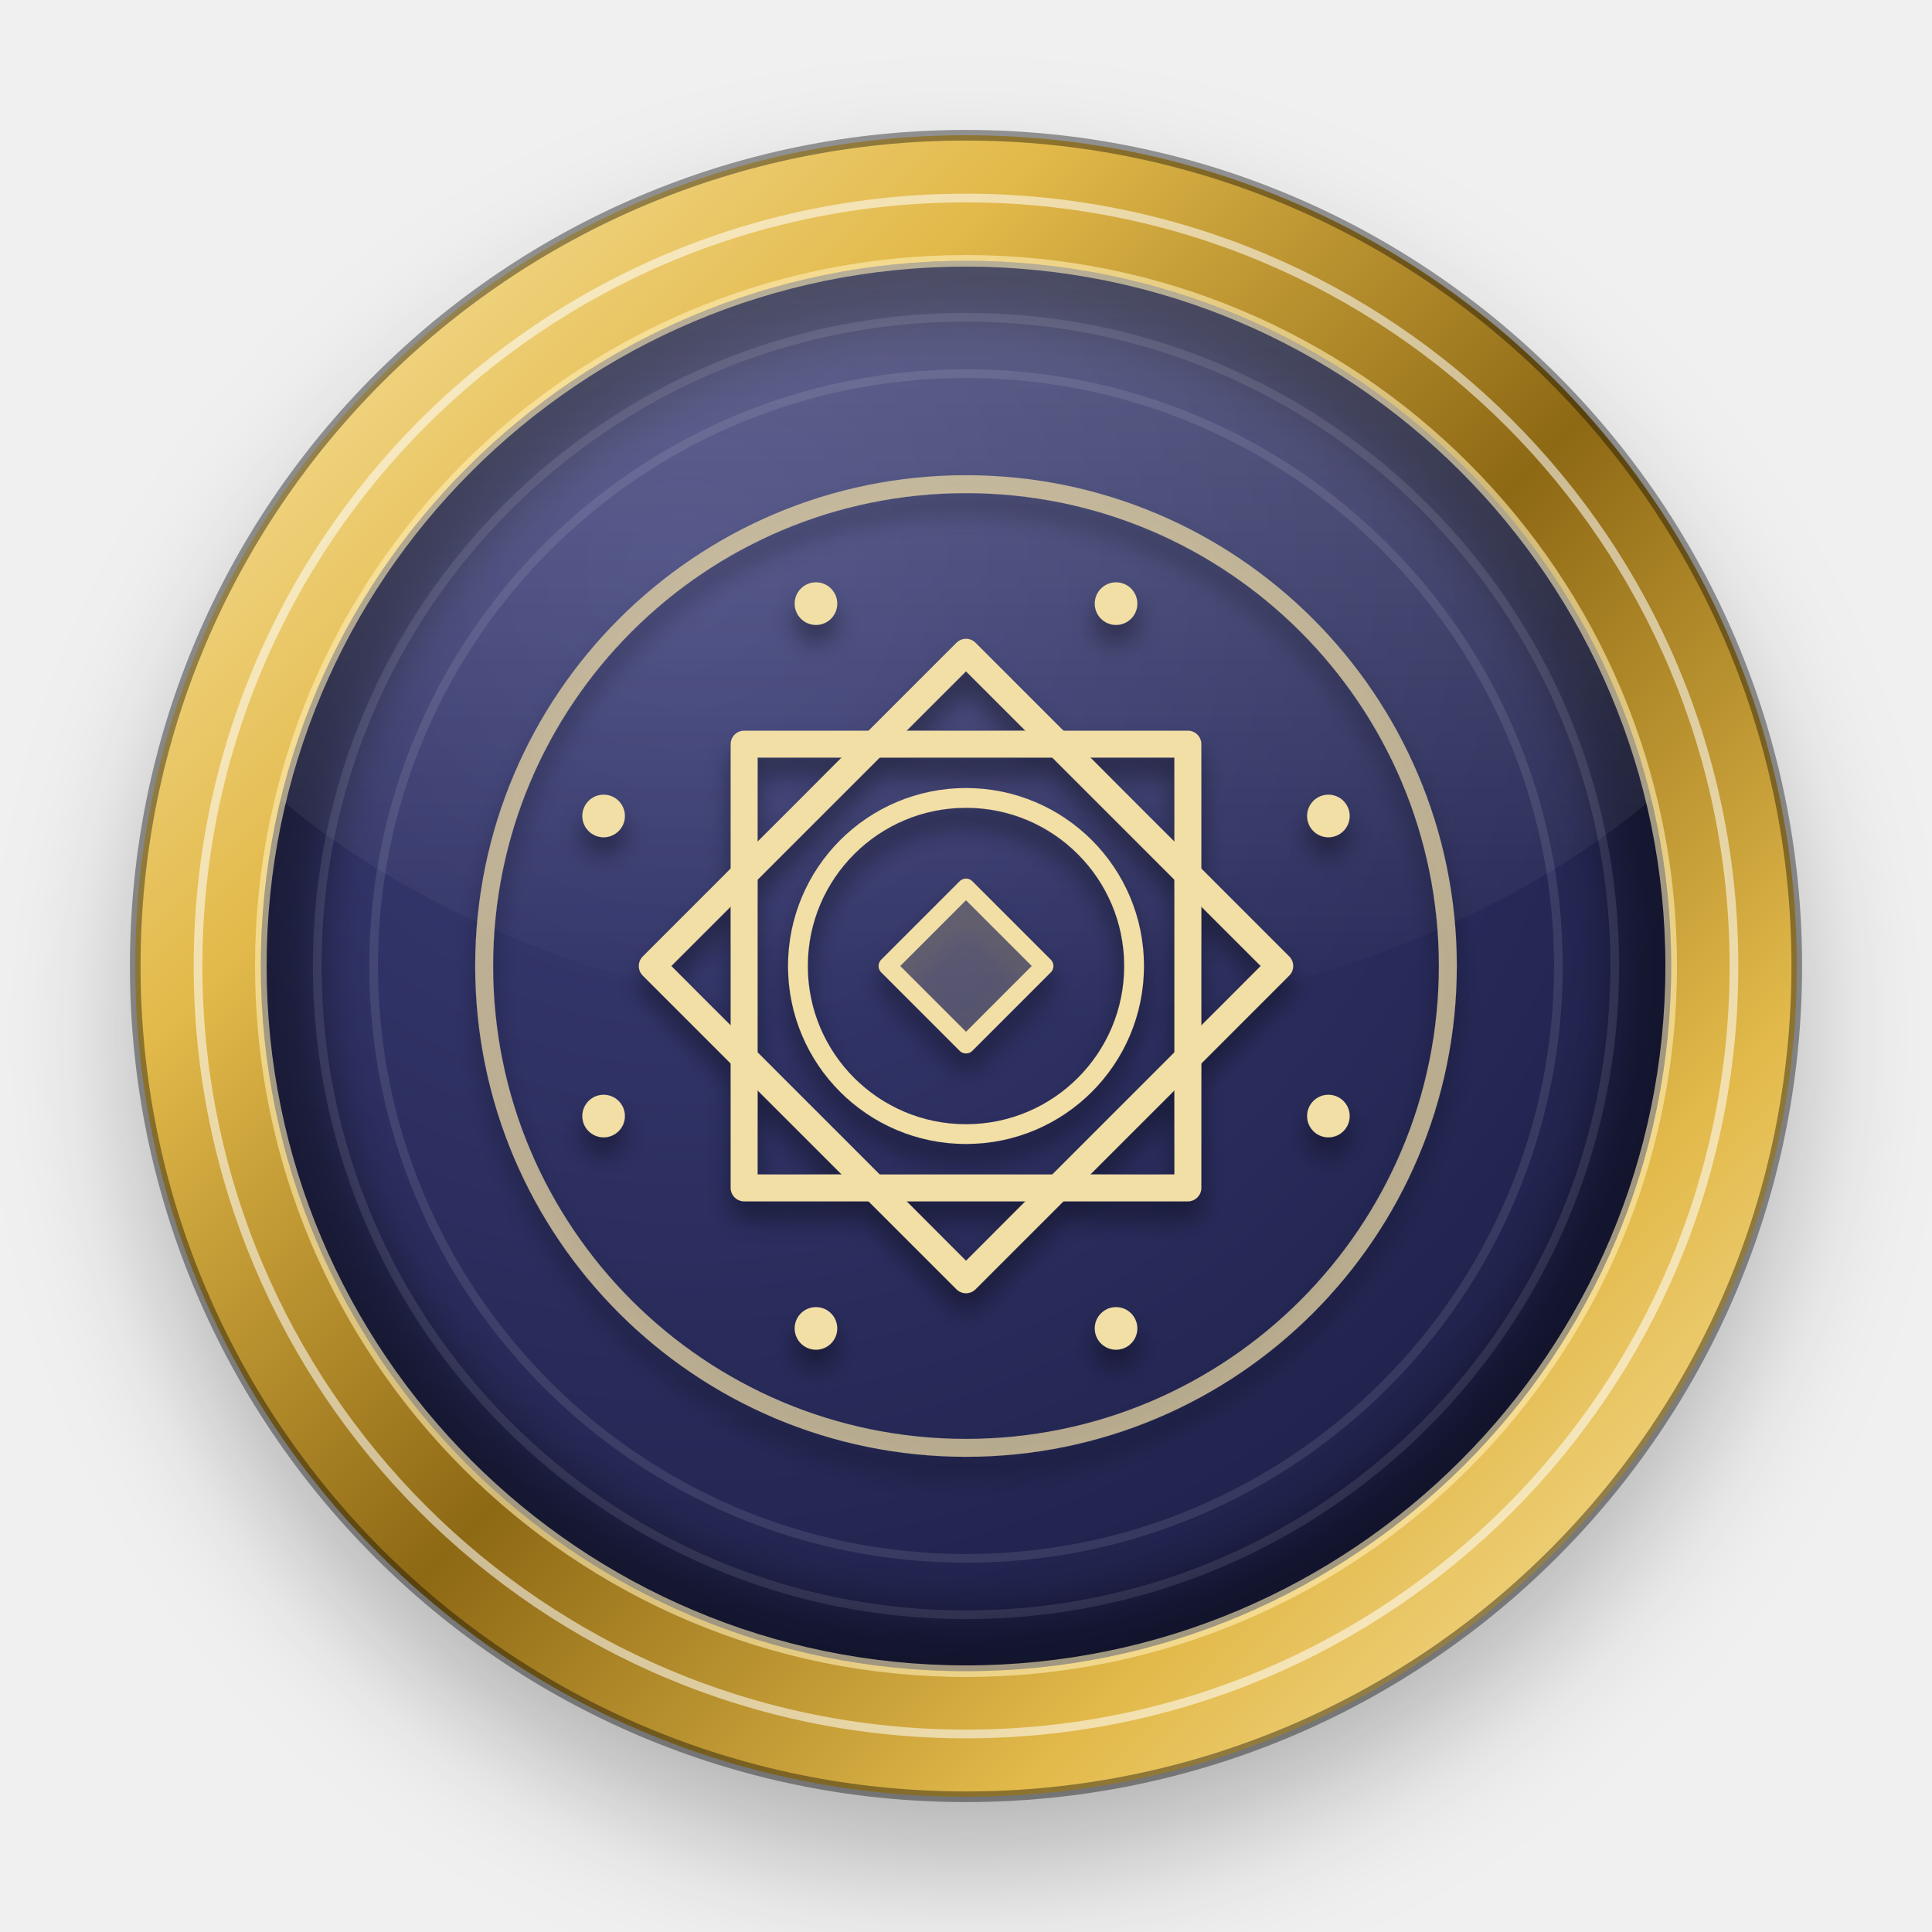
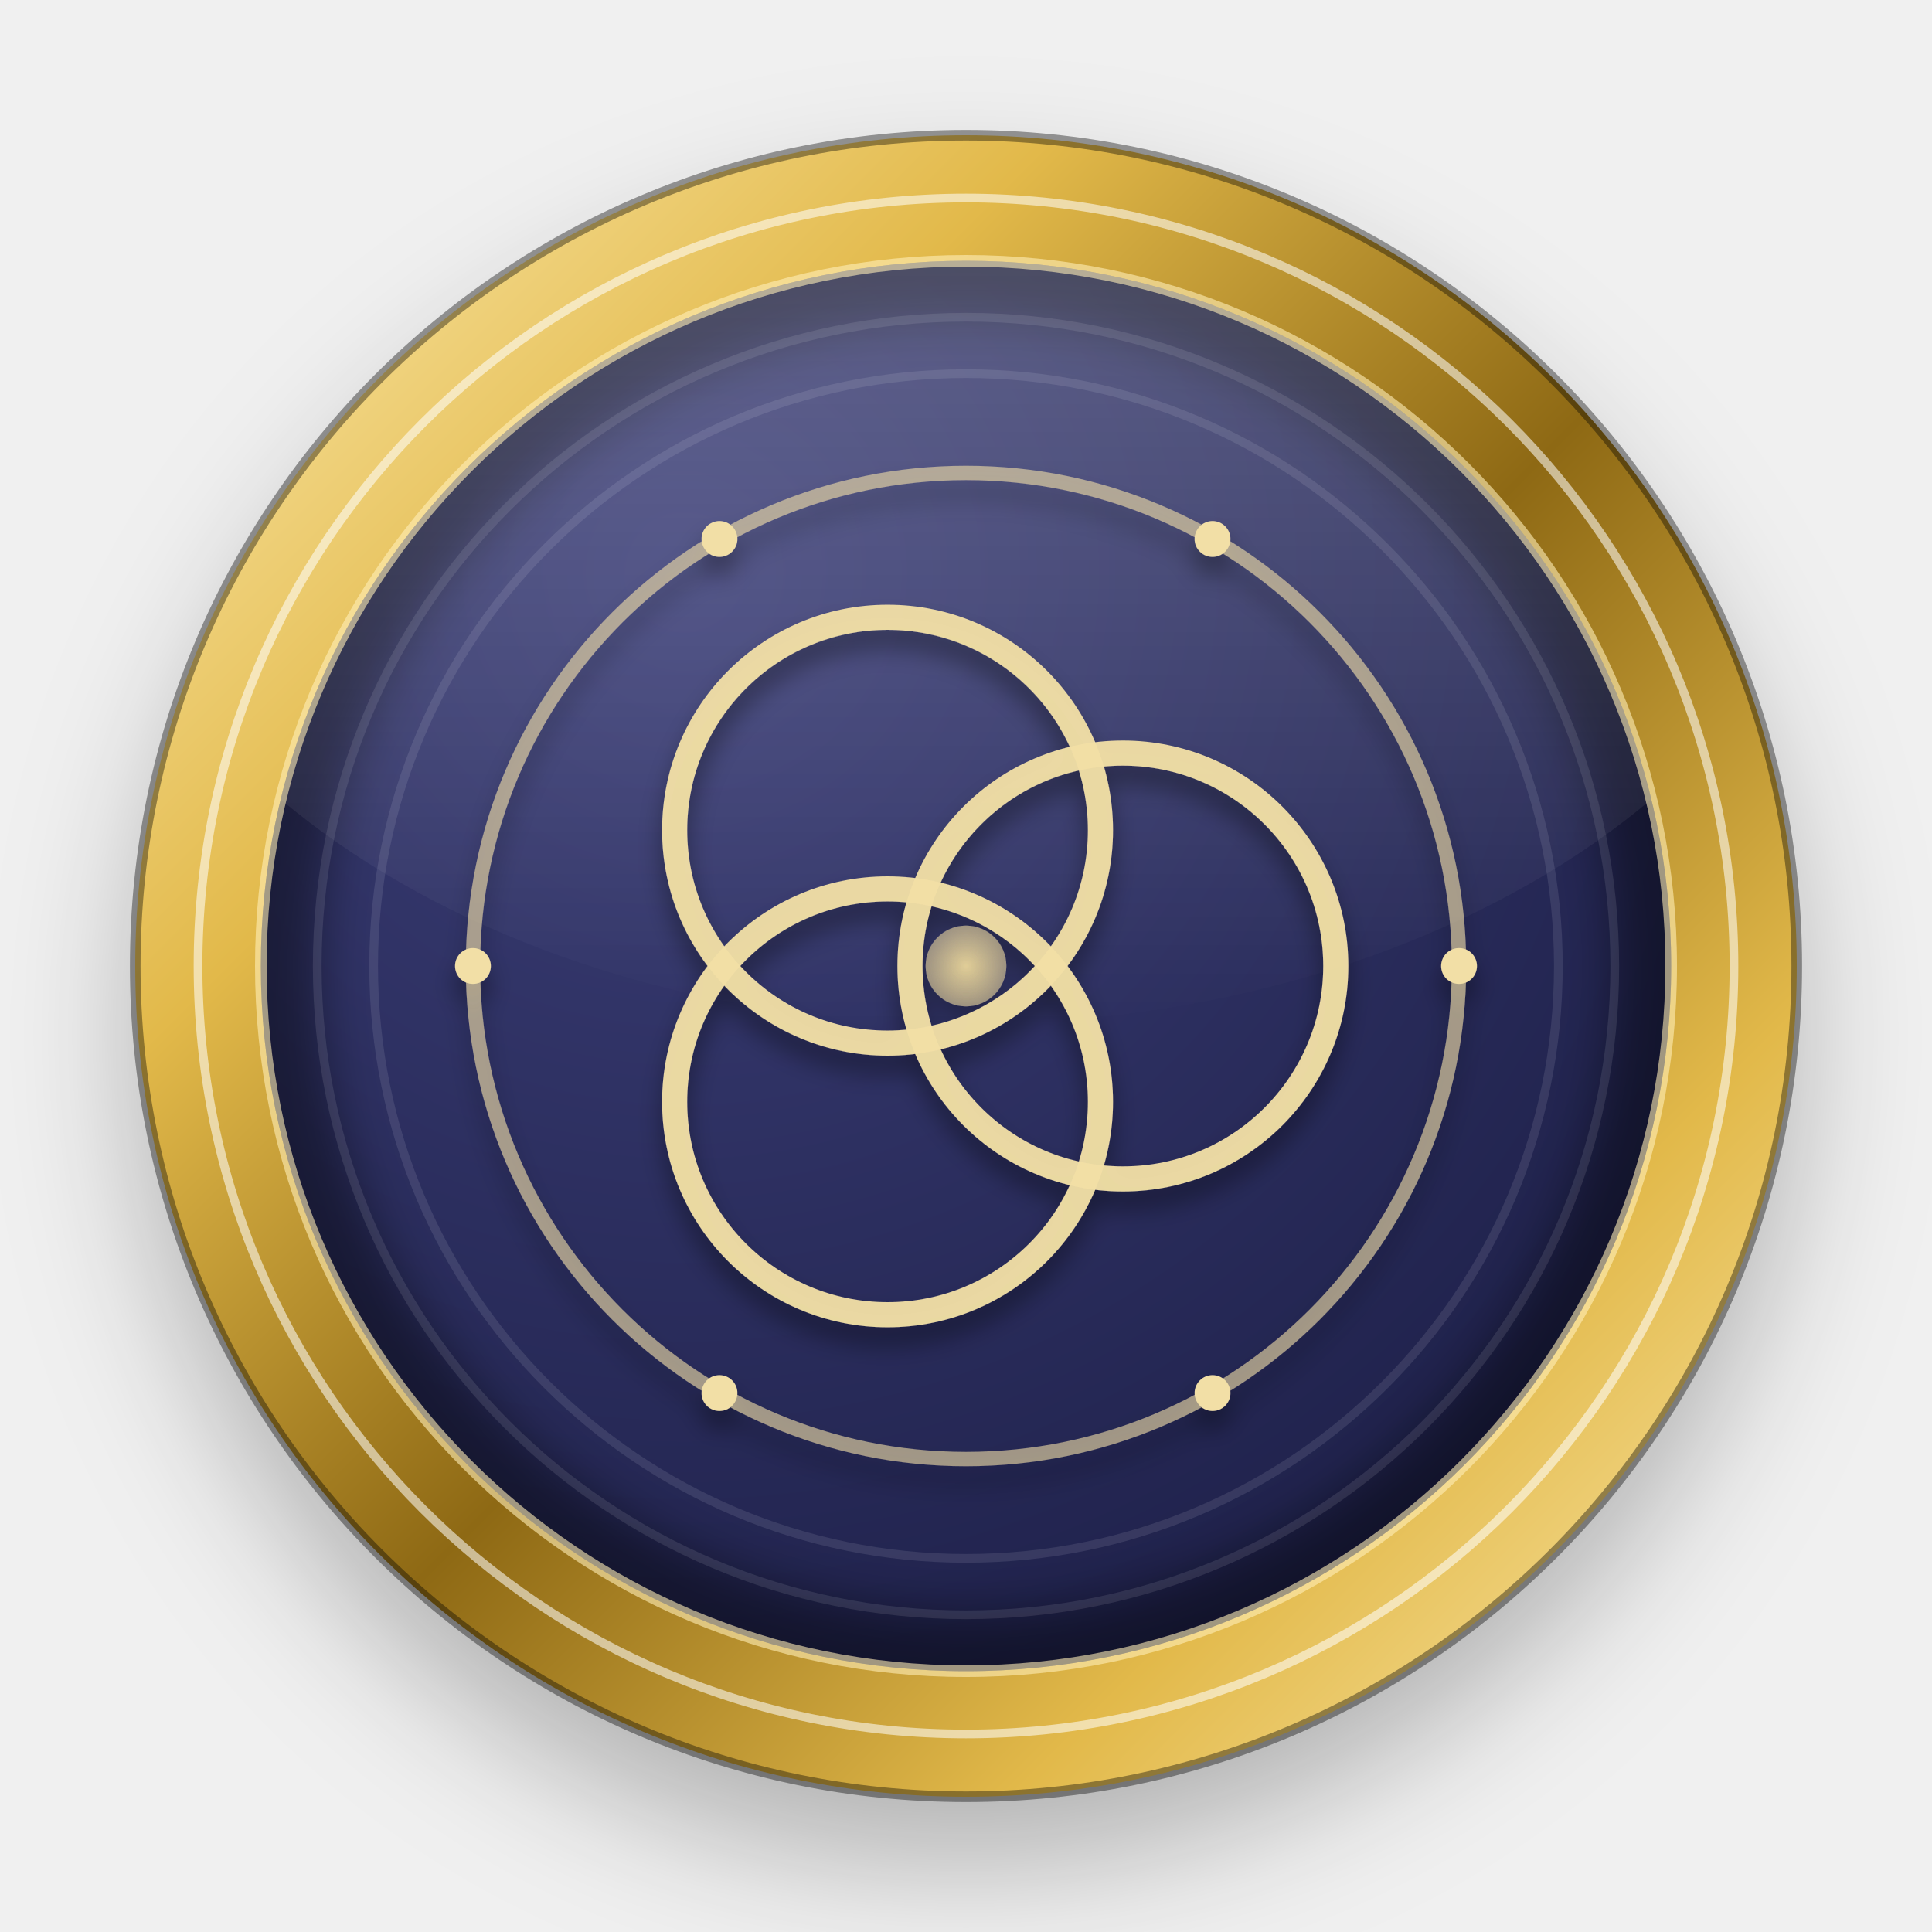
<svg xmlns="http://www.w3.org/2000/svg" viewBox="-100 -100 200 200" width="400" height="400">
  <defs>
    <filter id="blur8" x="-30%" y="-30%" width="160%" height="160%">
      <feGaussianBlur stdDeviation="7" />
    </filter>
    <filter id="blur3" x="-30%" y="-30%" width="160%" height="160%">
      <feGaussianBlur stdDeviation="2.6" />
    </filter>
    <filter id="emb" x="-20%" y="-20%" width="140%" height="140%">
      <feDropShadow dx="0" dy="1.6" stdDeviation="1.1" flood-color="#000" flood-opacity=".38" />
    </filter>
  </defs>
  <style>.mb43 .nf{fill:none} .mb43 .sf{fill:#F2DFA6;fill-opacity:.17} .mb43 .fl{fill:#F2DFA6;stroke:none} .mb43 .gl{fill:url(#b43g);stroke:none}</style>
  <defs>
    <linearGradient id="b43r" x1="0" y1="0" x2="1" y2="1">
      <stop offset="0" stop-color="#FFEFB8" />
      <stop offset=".28" stop-color="#E2B94A" />
      <stop offset=".52" stop-color="#8E6914" />
      <stop offset=".76" stop-color="#E2B94A" />
      <stop offset="1" stop-color="#FFEFB8" />
    </linearGradient>
    <radialGradient id="b43p" cx=".3" cy=".22" r="1.15">
      <stop offset="0" stop-color="#3C3F78" />
      <stop offset="1" stop-color="#14163A" />
    </radialGradient>
    <radialGradient id="b43g" cx=".5" cy=".5" r=".5">
      <stop offset="0" stop-color="#E8D49A" stop-opacity=".95" />
      <stop offset="1" stop-color="#E8D49A" stop-opacity=".55" />
    </radialGradient>
    <linearGradient id="b43s" x1="0" y1="0" x2="0" y2="1">
      <stop offset="0" stop-color="#fff" stop-opacity=".34" />
      <stop offset="1" stop-color="#fff" stop-opacity="0" />
    </linearGradient>
    <clipPath id="b43c">
      <path d="M-73,0A73,73 0 1 0 73,0A73,73 0 1 0 -73,0Z" />
    </clipPath>
  </defs>
  <path d="M-86,0A86,86 0 1 0 86,0A86,86 0 1 0 -86,0Z" transform="translate(0 7)" fill="#000" opacity=".26" filter="url(#blur8)" />
  <path d="M-86,0A86,86 0 1 0 86,0A86,86 0 1 0 -86,0Z" fill="url(#b43r)" />
  <path d="M-86,0A86,86 0 1 0 86,0A86,86 0 1 0 -86,0Z" fill="none" stroke="#000" stroke-opacity=".38" stroke-width="1.1" />
  <path d="M-79.5,0A79.5,79.5 0 1 0 79.5,0A79.5,79.5 0 1 0 -79.5,0Z" fill="none" stroke="#fff" stroke-opacity=".55" stroke-width=".9" />
  <path d="M-73,0A73,73 0 1 0 73,0A73,73 0 1 0 -73,0Z" fill="url(#b43p)" />
  <g clip-path="url(#b43c)">
    <path d="M-73,0A73,73 0 1 0 73,0A73,73 0 1 0 -73,0Z" fill="none" stroke="#000" stroke-opacity=".42" stroke-width="12" filter="url(#blur3)" />
    <path d="M-67.16,0A67.16,67.16 0 1 0 67.16,0A67.16,67.16 0 1 0 -67.16,0Z" fill="none" stroke="#fff" stroke-opacity=".10" stroke-width=".9" />
    <path d="M-61.32,0A61.32,61.32 0 1 0 61.32,0A61.32,61.32 0 1 0 -61.32,0Z" fill="none" stroke="#fff" stroke-opacity=".10" stroke-width=".9" />
    <ellipse cx="0" cy="-58" rx="92" ry="64" fill="url(#b43s)" />
  </g>
  <path d="M-73,0A73,73 0 1 0 73,0A73,73 0 1 0 -73,0Z" fill="none" stroke="#FFEFB8" stroke-opacity=".6" stroke-width="1.2" />
  <g filter="url(#emb)" fill="none" stroke="#F2DFA6" stroke-linecap="round" stroke-linejoin="round" class="mb43" transform="scale(1.16)">
-     <circle cx="0" cy="0" r="43" fill="none" stroke-width="1.6" opacity="0.7" />
-     <polygon points="19.8,-19.8 19.8,19.8 -19.8,19.8 -19.8,-19.8" class="nf" stroke-width="2.4" opacity="1" />
-     <polygon points="0,-28 28,0 0,28 -28,0" class="nf" stroke-width="2.4" opacity="1" />
-     <circle cx="0" cy="0" r="15" fill="none" stroke-width="1.76" opacity="1" />
-     <circle cx="13.39" cy="-32.34" r="1.9" class="fl" stroke="none" opacity="1" />
-     <circle cx="32.34" cy="-13.39" r="1.9" class="fl" stroke="none" opacity="1" />
-     <circle cx="32.34" cy="13.39" r="1.9" class="fl" stroke="none" opacity="1" />
-     <circle cx="13.39" cy="32.34" r="1.9" class="fl" stroke="none" opacity="1" />
-     <circle cx="-13.39" cy="32.34" r="1.9" class="fl" stroke="none" opacity="1" />
-     <circle cx="-32.34" cy="13.39" r="1.9" class="fl" stroke="none" opacity="1" />
-     <circle cx="-32.34" cy="-13.39" r="1.9" class="fl" stroke="none" opacity="1" />
-     <circle cx="-13.39" cy="-32.34" r="1.9" class="fl" stroke="none" opacity="1" />
-     <polygon points="0,-7 7,0 0,7 -7,0" class="sf" stroke-width="1.6" opacity="1" />
+     <circle cx="14" cy="0" r="19" fill="none" stroke-width="2.24" opacity="0.95" />
+     <circle cx="-7" cy="12.12" r="19" fill="none" stroke-width="2.24" opacity="0.95" />
+     <circle cx="-7" cy="-12.12" r="19" fill="none" stroke-width="2.24" opacity="0.95" />
+     <circle cx="0" cy="0" r="3.6" class="gl" stroke="none" opacity="1" />
+     <circle cx="0" cy="0" r="44" fill="none" stroke-width="1.28" opacity="0.6" />
+     <circle cx="22" cy="-38.11" r="1.6" class="fl" stroke="none" opacity="1" />
+     <circle cx="44" cy="0" r="1.6" class="fl" stroke="none" opacity="1" />
+     <circle cx="22" cy="38.11" r="1.6" class="fl" stroke="none" opacity="1" />
+     <circle cx="-22" cy="38.11" r="1.6" class="fl" stroke="none" opacity="1" />
+     <circle cx="-44" cy="0" r="1.6" class="fl" stroke="none" opacity="1" />
+     <circle cx="-22" cy="-38.11" r="1.6" class="fl" stroke="none" opacity="1" />
  </g>
</svg>
